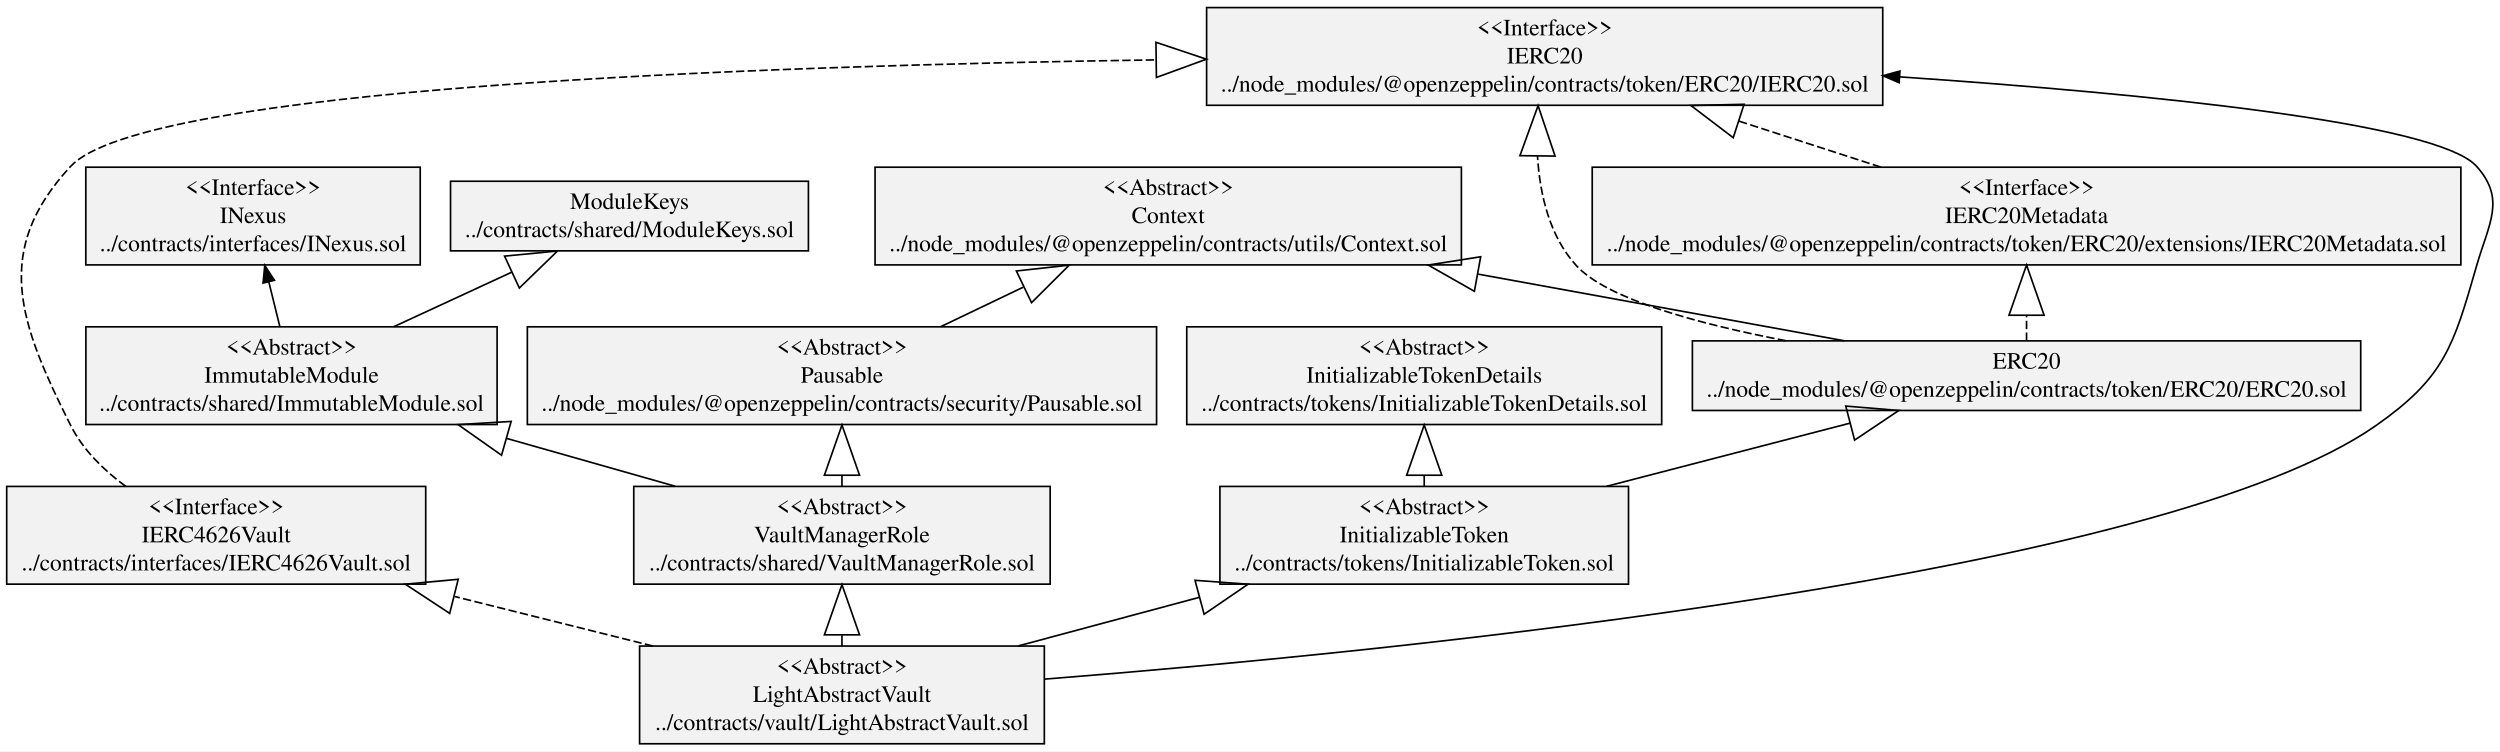
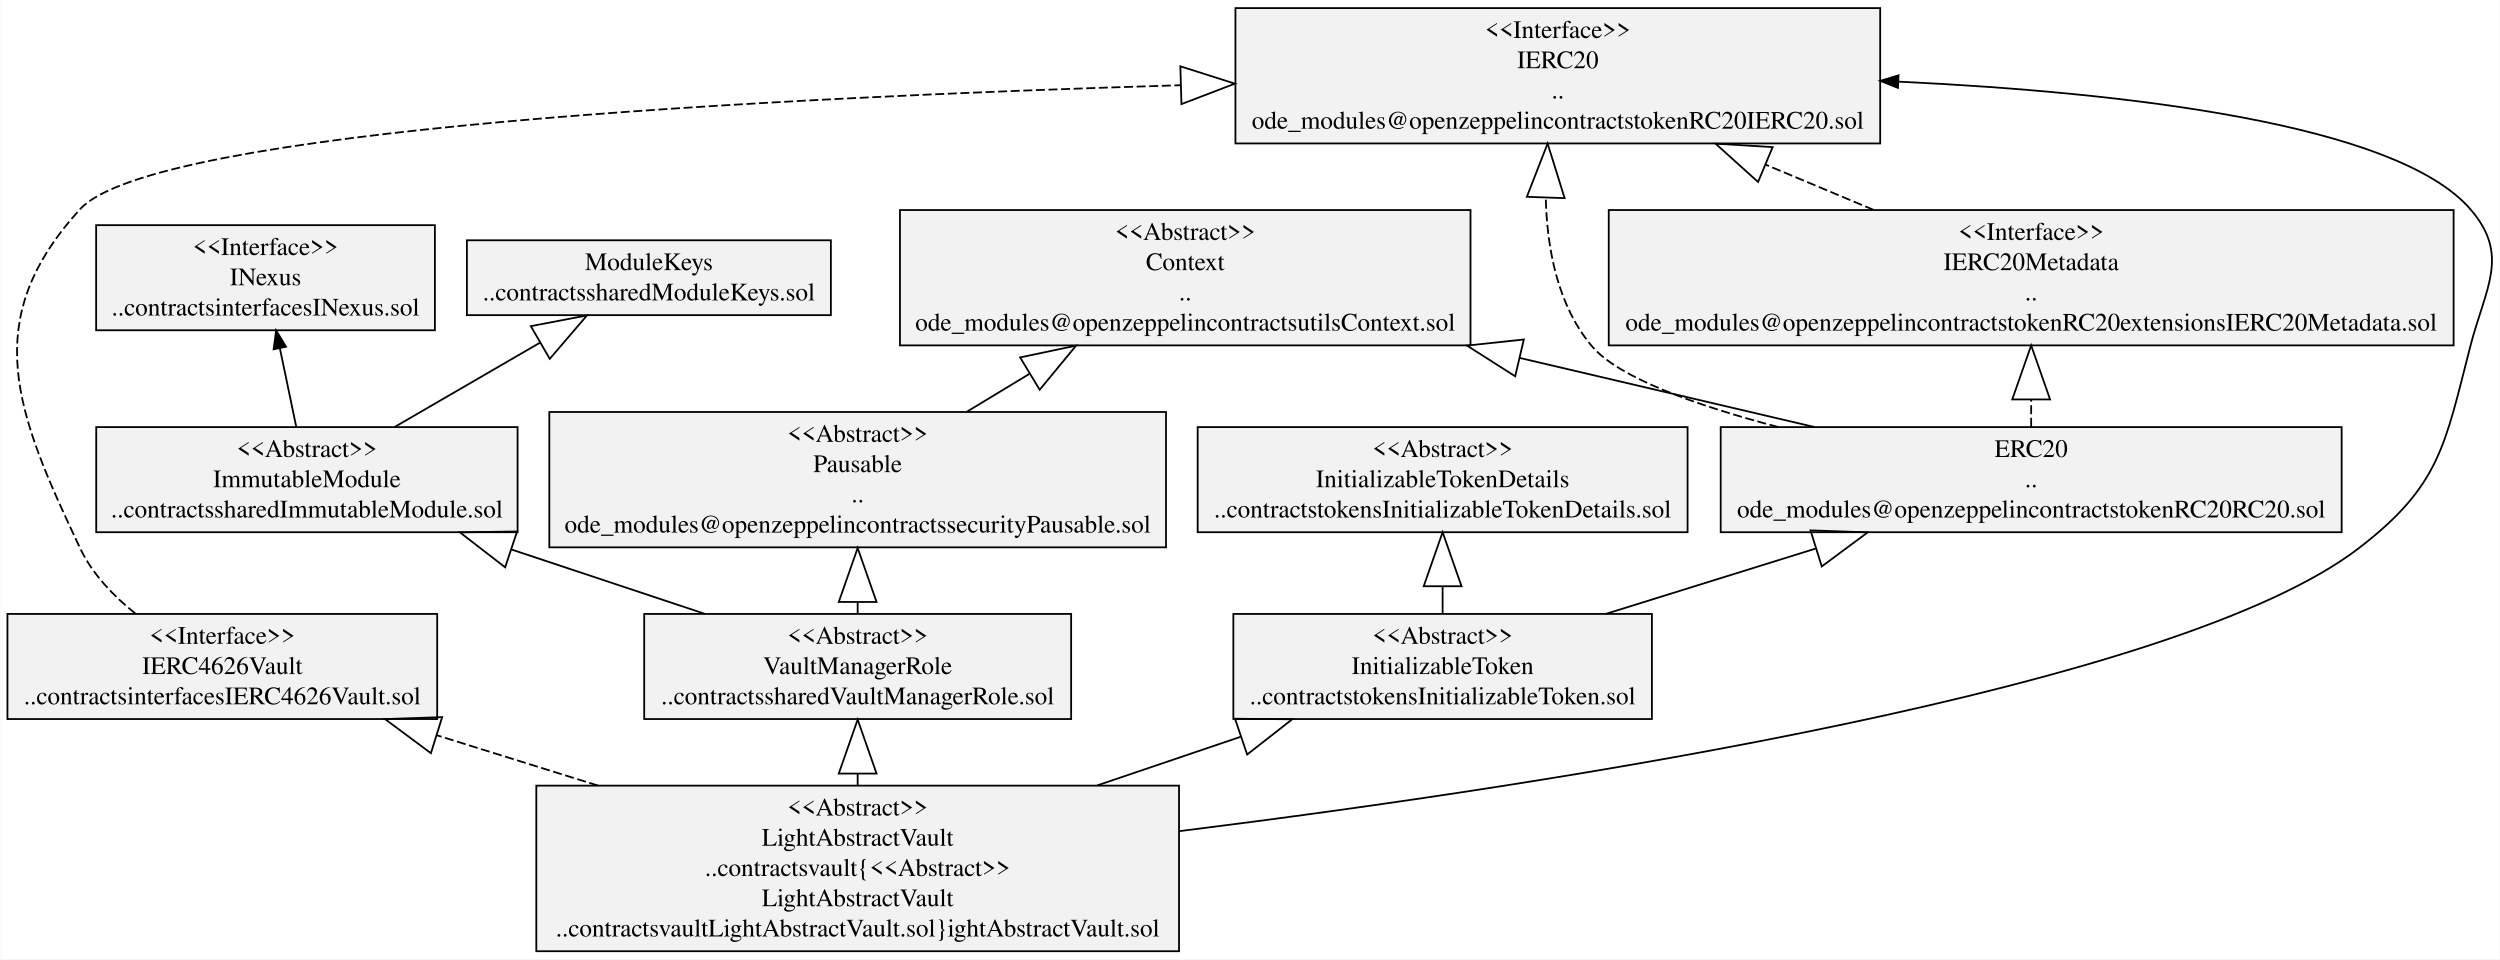
- <svg xmlns="http://www.w3.org/2000/svg" width="1494pt" height="449pt" viewBox="0.00 0.00 1494.19 449.00">
-   <g id="graph0" class="graph" transform="scale(1 1) rotate(0) translate(4 445)">
-     <polygon fill="white" stroke="transparent" points="-4,4 -4,-445 1490.19,-445 1490.19,4 -4,4" />
+ <svg xmlns="http://www.w3.org/2000/svg" width="1389pt" height="533pt" viewBox="0.00 0.00 1388.73 533.00">
+   <g id="graph0" class="graph" transform="scale(1 1) rotate(0) translate(4 529)">
+     <polygon fill="white" stroke="transparent" points="-4,4 -4,-529 1384.73,-529 1384.73,4 -4,4" />
    <g id="node1" class="node">
-       <polygon fill="#f2f2f2" stroke="black" points="0,-95.9 0,-154.3 250.44,-154.3 250.44,-95.9 0,-95.9" />
-       <text text-anchor="middle" x="125.22" y="-137.7" font-family="Times,serif" font-size="14.00">&lt;&lt;Interface&gt;&gt;</text>
-       <text text-anchor="middle" x="125.22" y="-120.9" font-family="Times,serif" font-size="14.00">IERC4626Vault</text>
-       <text text-anchor="middle" x="125.22" y="-104.1" font-family="Times,serif" font-size="14.00">../contracts/interfaces/IERC4626Vault.sol</text>
+       <polygon fill="#f2f2f2" stroke="black" points="0,-129.5 0,-187.9 238.77,-187.9 238.77,-129.5 0,-129.5" />
+       <text text-anchor="middle" x="119.38" y="-171.3" font-family="Times,serif" font-size="14.00">&lt;&lt;Interface&gt;&gt;</text>
+       <text text-anchor="middle" x="119.38" y="-154.5" font-family="Times,serif" font-size="14.00">IERC4626Vault</text>
+       <text text-anchor="middle" x="119.38" y="-137.7" font-family="Times,serif" font-size="14.00">..contractsinterfacesIERC4626Vault.sol</text>
    </g>
    <g id="node11" class="node">
-       <polygon fill="#f2f2f2" stroke="black" points="717.16,-382.1 717.16,-440.5 1121.27,-440.5 1121.27,-382.1 717.16,-382.1" />
-       <text text-anchor="middle" x="919.22" y="-423.9" font-family="Times,serif" font-size="14.00">&lt;&lt;Interface&gt;&gt;</text>
-       <text text-anchor="middle" x="919.22" y="-407.1" font-family="Times,serif" font-size="14.00">IERC20</text>
-       <text text-anchor="middle" x="919.22" y="-390.3" font-family="Times,serif" font-size="14.00">../node_modules/@openzeppelin/contracts/token/ERC20/IERC20.sol</text>
+       <polygon fill="#f2f2f2" stroke="black" points="682.27,-449.3 682.27,-524.5 1040.5,-524.5 1040.5,-449.3 682.27,-449.3" />
+       <text text-anchor="middle" x="861.38" y="-507.9" font-family="Times,serif" font-size="14.00">&lt;&lt;Interface&gt;&gt;</text>
+       <text text-anchor="middle" x="861.38" y="-491.1" font-family="Times,serif" font-size="14.00">IERC20</text>
+       <text text-anchor="middle" x="861.38" y="-474.3" font-family="Times,serif" font-size="14.00">..</text>
+       <text text-anchor="middle" x="861.38" y="-457.5" font-family="Times,serif" font-size="14.00">ode_modules@openzeppelincontractstokenRC20IERC20.sol</text>
    </g>
    <g id="edge1" class="edge">
-       <path fill="none" stroke="black" stroke-dasharray="5,2" d="M71.15,-154.33C57.98,-164.01 45.57,-176.17 38.22,-190.8 7.33,-252.27 -8.61,-295.2 38.22,-345.6 81.64,-392.33 440.73,-405.65 686.84,-409.24" />
-       <polygon fill="none" stroke="black" points="686.88,-419.75 717.01,-409.65 687.16,-398.75 686.88,-419.75" />
+       <path fill="none" stroke="black" stroke-dasharray="5,2" d="M71.01,-188.17C58.74,-197.98 47.14,-210.14 40.38,-224.4 4.55,-300.08 -16.14,-351.02 40.38,-412.8 80.97,-457.16 422.17,-474.78 651.75,-481.65" />
+       <polygon fill="none" stroke="black" points="651.67,-492.16 681.96,-482.52 652.27,-471.16 651.67,-492.16" />
    </g>
    <g id="node2" class="node">
-       <polygon fill="#f2f2f2" stroke="black" points="47.28,-286.7 47.28,-345.1 247.16,-345.1 247.16,-286.7 47.28,-286.7" />
-       <text text-anchor="middle" x="147.22" y="-328.5" font-family="Times,serif" font-size="14.00">&lt;&lt;Interface&gt;&gt;</text>
-       <text text-anchor="middle" x="147.22" y="-311.7" font-family="Times,serif" font-size="14.00">INexus</text>
-       <text text-anchor="middle" x="147.22" y="-294.9" font-family="Times,serif" font-size="14.00">../contracts/interfaces/INexus.sol</text>
+       <polygon fill="#f2f2f2" stroke="black" points="49.28,-345.5 49.28,-403.9 237.49,-403.9 237.49,-345.5 49.28,-345.5" />
+       <text text-anchor="middle" x="143.38" y="-387.3" font-family="Times,serif" font-size="14.00">&lt;&lt;Interface&gt;&gt;</text>
+       <text text-anchor="middle" x="143.38" y="-370.5" font-family="Times,serif" font-size="14.00">INexus</text>
+       <text text-anchor="middle" x="143.38" y="-353.7" font-family="Times,serif" font-size="14.00">..contractsinterfacesINexus.sol</text>
    </g>
    <g id="node3" class="node">
-       <polygon fill="#f2f2f2" stroke="black" points="47.33,-191.3 47.33,-249.7 293.11,-249.7 293.11,-191.3 47.33,-191.3" />
-       <text text-anchor="middle" x="170.22" y="-233.1" font-family="Times,serif" font-size="14.00">&lt;&lt;Abstract&gt;&gt;</text>
-       <text text-anchor="middle" x="170.22" y="-216.3" font-family="Times,serif" font-size="14.00">ImmutableModule</text>
-       <text text-anchor="middle" x="170.22" y="-199.5" font-family="Times,serif" font-size="14.00">../contracts/shared/ImmutableModule.sol</text>
+       <polygon fill="#f2f2f2" stroke="black" points="49.33,-233.3 49.33,-291.7 283.44,-291.7 283.44,-233.3 49.33,-233.3" />
+       <text text-anchor="middle" x="166.38" y="-275.1" font-family="Times,serif" font-size="14.00">&lt;&lt;Abstract&gt;&gt;</text>
+       <text text-anchor="middle" x="166.38" y="-258.3" font-family="Times,serif" font-size="14.00">ImmutableModule</text>
+       <text text-anchor="middle" x="166.38" y="-241.5" font-family="Times,serif" font-size="14.00">..contractssharedImmutableModule.sol</text>
    </g>
    <g id="edge3" class="edge">
-       <path fill="none" stroke="black" d="M163.26,-249.78C161.18,-258.2 158.87,-267.58 156.67,-276.54" />
-       <polygon fill="black" stroke="black" points="153.23,-275.85 154.24,-286.4 160.03,-277.52 153.23,-275.85" />
+       <path fill="none" stroke="black" d="M160.46,-291.88C157.7,-305.12 154.37,-321.07 151.39,-335.37" />
+       <polygon fill="black" stroke="black" points="147.9,-334.91 149.29,-345.42 154.76,-336.34 147.9,-334.91" />
    </g>
    <g id="node4" class="node">
-       <polygon fill="#f2f2f2" stroke="black" points="265.27,-295.1 265.27,-336.7 479.17,-336.7 479.17,-295.1 265.27,-295.1" />
-       <text text-anchor="middle" x="372.22" y="-320.1" font-family="Times,serif" font-size="14.00">ModuleKeys</text>
-       <text text-anchor="middle" x="372.22" y="-303.3" font-family="Times,serif" font-size="14.00">../contracts/shared/ModuleKeys.sol</text>
+       <polygon fill="#f2f2f2" stroke="black" points="255.27,-353.9 255.27,-395.5 457.5,-395.5 457.5,-353.9 255.27,-353.9" />
+       <text text-anchor="middle" x="356.38" y="-378.9" font-family="Times,serif" font-size="14.00">ModuleKeys</text>
+       <text text-anchor="middle" x="356.38" y="-362.1" font-family="Times,serif" font-size="14.00">..contractssharedModuleKeys.sol</text>
    </g>
    <g id="edge2" class="edge">
-       <path fill="none" stroke="black" d="M231.37,-249.78C253.58,-260.05 278.85,-271.73 301.8,-282.34" />
-       <polygon fill="none" stroke="black" points="297.57,-291.95 329.21,-295.01 306.39,-272.89 297.57,-291.95" />
+       <path fill="none" stroke="black" d="M215.31,-291.88C239.86,-306.12 269.82,-323.49 295.81,-338.57" />
+       <polygon fill="none" stroke="black" points="290.79,-347.79 322,-353.76 301.32,-329.63 290.79,-347.79" />
    </g>
    <g id="node5" class="node">
-       <polygon fill="#f2f2f2" stroke="black" points="374.78,-95.9 374.78,-154.3 623.66,-154.3 623.66,-95.9 374.78,-95.9" />
-       <text text-anchor="middle" x="499.22" y="-137.7" font-family="Times,serif" font-size="14.00">&lt;&lt;Abstract&gt;&gt;</text>
-       <text text-anchor="middle" x="499.22" y="-120.9" font-family="Times,serif" font-size="14.00">VaultManagerRole</text>
-       <text text-anchor="middle" x="499.22" y="-104.1" font-family="Times,serif" font-size="14.00">../contracts/shared/VaultManagerRole.sol</text>
+       <polygon fill="#f2f2f2" stroke="black" points="353.78,-129.5 353.78,-187.9 590.99,-187.9 590.99,-129.5 353.78,-129.5" />
+       <text text-anchor="middle" x="472.38" y="-171.3" font-family="Times,serif" font-size="14.00">&lt;&lt;Abstract&gt;&gt;</text>
+       <text text-anchor="middle" x="472.38" y="-154.5" font-family="Times,serif" font-size="14.00">VaultManagerRole</text>
+       <text text-anchor="middle" x="472.38" y="-137.7" font-family="Times,serif" font-size="14.00">..contractssharedVaultManagerRole.sol</text>
    </g>
    <g id="edge5" class="edge">
-       <path fill="none" stroke="black" d="M399.62,-154.38C367.88,-163.39 332.31,-173.48 298.82,-182.99" />
-       <polygon fill="none" stroke="black" points="295.76,-172.95 269.77,-191.24 301.5,-193.15 295.76,-172.95" />
+       <path fill="none" stroke="black" d="M387.55,-187.92C354.31,-198.98 315.66,-211.84 280.06,-223.68" />
+       <polygon fill="none" stroke="black" points="276.53,-213.79 251.38,-233.22 283.16,-233.72 276.53,-213.79" />
    </g>
    <g id="node9" class="node">
-       <polygon fill="#f2f2f2" stroke="black" points="311.18,-191.3 311.18,-249.7 687.26,-249.7 687.26,-191.3 311.18,-191.3" />
-       <text text-anchor="middle" x="499.22" y="-233.1" font-family="Times,serif" font-size="14.00">&lt;&lt;Abstract&gt;&gt;</text>
-       <text text-anchor="middle" x="499.22" y="-216.3" font-family="Times,serif" font-size="14.00">Pausable</text>
-       <text text-anchor="middle" x="499.22" y="-199.5" font-family="Times,serif" font-size="14.00">../node_modules/@openzeppelin/contracts/security/Pausable.sol</text>
+       <polygon fill="#f2f2f2" stroke="black" points="301.07,-224.9 301.07,-300.1 643.7,-300.1 643.7,-224.9 301.07,-224.9" />
+       <text text-anchor="middle" x="472.38" y="-283.5" font-family="Times,serif" font-size="14.00">&lt;&lt;Abstract&gt;&gt;</text>
+       <text text-anchor="middle" x="472.38" y="-266.7" font-family="Times,serif" font-size="14.00">Pausable</text>
+       <text text-anchor="middle" x="472.38" y="-249.9" font-family="Times,serif" font-size="14.00">..</text>
+       <text text-anchor="middle" x="472.38" y="-233.1" font-family="Times,serif" font-size="14.00">ode_modules@openzeppelincontractssecurityPausable.sol</text>
    </g>
    <g id="edge4" class="edge">
-       <path fill="none" stroke="black" d="M499.22,-154.38C499.22,-156.46 499.22,-158.6 499.22,-160.78" />
-       <polygon fill="none" stroke="black" points="488.72,-161 499.22,-191 509.72,-161 488.72,-161" />
+       <path fill="none" stroke="black" d="M472.38,-188.06C472.38,-190.09 472.38,-192.18 472.38,-194.31" />
+       <polygon fill="none" stroke="black" points="461.88,-194.53 472.38,-224.53 482.88,-194.53 461.88,-194.53" />
    </g>
    <g id="node6" class="node">
-       <polygon fill="#f2f2f2" stroke="black" points="725.11,-95.9 725.11,-154.3 969.32,-154.3 969.32,-95.9 725.11,-95.9" />
-       <text text-anchor="middle" x="847.22" y="-137.7" font-family="Times,serif" font-size="14.00">&lt;&lt;Abstract&gt;&gt;</text>
-       <text text-anchor="middle" x="847.22" y="-120.9" font-family="Times,serif" font-size="14.00">InitializableToken</text>
-       <text text-anchor="middle" x="847.22" y="-104.1" font-family="Times,serif" font-size="14.00">../contracts/tokens/InitializableToken.sol</text>
+       <polygon fill="#f2f2f2" stroke="black" points="681.11,-129.5 681.11,-187.9 913.66,-187.9 913.66,-129.5 681.11,-129.5" />
+       <text text-anchor="middle" x="797.38" y="-171.3" font-family="Times,serif" font-size="14.00">&lt;&lt;Abstract&gt;&gt;</text>
+       <text text-anchor="middle" x="797.38" y="-154.5" font-family="Times,serif" font-size="14.00">InitializableToken</text>
+       <text text-anchor="middle" x="797.38" y="-137.7" font-family="Times,serif" font-size="14.00">..contractstokensInitializableToken.sol</text>
    </g>
    <g id="node7" class="node">
-       <polygon fill="#f2f2f2" stroke="black" points="705.29,-191.3 705.29,-249.7 989.15,-249.7 989.15,-191.3 705.29,-191.3" />
-       <text text-anchor="middle" x="847.22" y="-233.1" font-family="Times,serif" font-size="14.00">&lt;&lt;Abstract&gt;&gt;</text>
-       <text text-anchor="middle" x="847.22" y="-216.3" font-family="Times,serif" font-size="14.00">InitializableTokenDetails</text>
-       <text text-anchor="middle" x="847.22" y="-199.5" font-family="Times,serif" font-size="14.00">../contracts/tokens/InitializableTokenDetails.sol</text>
+       <polygon fill="#f2f2f2" stroke="black" points="661.29,-233.3 661.29,-291.7 933.48,-291.7 933.48,-233.3 661.29,-233.3" />
+       <text text-anchor="middle" x="797.38" y="-275.1" font-family="Times,serif" font-size="14.00">&lt;&lt;Abstract&gt;&gt;</text>
+       <text text-anchor="middle" x="797.38" y="-258.3" font-family="Times,serif" font-size="14.00">InitializableTokenDetails</text>
+       <text text-anchor="middle" x="797.38" y="-241.5" font-family="Times,serif" font-size="14.00">..contractstokensInitializableTokenDetails.sol</text>
    </g>
    <g id="edge7" class="edge">
-       <path fill="none" stroke="black" d="M847.22,-154.38C847.22,-156.46 847.22,-158.6 847.22,-160.78" />
-       <polygon fill="none" stroke="black" points="836.72,-161 847.22,-191 857.72,-161 836.72,-161" />
+       <path fill="none" stroke="black" d="M797.38,-188.06C797.38,-192.8 797.38,-197.87 797.38,-203.05" />
+       <polygon fill="none" stroke="black" points="786.88,-203.3 797.38,-233.3 807.88,-203.3 786.88,-203.3" />
    </g>
    <g id="node10" class="node">
-       <polygon fill="#f2f2f2" stroke="black" points="1007.5,-199.7 1007.5,-241.3 1406.94,-241.3 1406.94,-199.7 1007.5,-199.7" />
-       <text text-anchor="middle" x="1207.22" y="-224.7" font-family="Times,serif" font-size="14.00">ERC20</text>
-       <text text-anchor="middle" x="1207.22" y="-207.9" font-family="Times,serif" font-size="14.00">../node_modules/@openzeppelin/contracts/token/ERC20/ERC20.sol</text>
+       <polygon fill="#f2f2f2" stroke="black" points="951.88,-233.3 951.88,-291.7 1296.89,-291.7 1296.89,-233.3 951.88,-233.3" />
+       <text text-anchor="middle" x="1124.38" y="-275.1" font-family="Times,serif" font-size="14.00">ERC20</text>
+       <text text-anchor="middle" x="1124.38" y="-258.3" font-family="Times,serif" font-size="14.00">..</text>
+       <text text-anchor="middle" x="1124.38" y="-241.5" font-family="Times,serif" font-size="14.00">ode_modules@openzeppelincontractstokenRC20RC20.sol</text>
    </g>
    <g id="edge6" class="edge">
-       <path fill="none" stroke="black" d="M956.21,-154.38C1002.36,-166.35 1055.92,-180.25 1101.69,-192.12" />
-       <polygon fill="none" stroke="black" points="1099.17,-202.32 1130.85,-199.69 1104.45,-181.99 1099.17,-202.32" />
+       <path fill="none" stroke="black" d="M888.04,-187.92C924.19,-199.18 966.31,-212.29 1004.89,-224.3" />
+       <polygon fill="none" stroke="black" points="1001.79,-234.33 1033.55,-233.22 1008.03,-214.28 1001.79,-234.33" />
    </g>
    <g id="node8" class="node">
-       <polygon fill="#f2f2f2" stroke="black" points="378.27,-0.5 378.27,-58.9 620.17,-58.9 620.17,-0.5 378.27,-0.5" />
-       <text text-anchor="middle" x="499.22" y="-42.3" font-family="Times,serif" font-size="14.00">&lt;&lt;Abstract&gt;&gt;</text>
-       <text text-anchor="middle" x="499.22" y="-25.5" font-family="Times,serif" font-size="14.00">LightAbstractVault</text>
-       <text text-anchor="middle" x="499.22" y="-8.7" font-family="Times,serif" font-size="14.00">../contracts/vault/LightAbstractVault.sol</text>
+       <polygon fill="#f2f2f2" stroke="black" points="293.84,-0.5 293.84,-92.5 650.93,-92.5 650.93,-0.5 293.84,-0.5" />
+       <text text-anchor="middle" x="472.38" y="-75.9" font-family="Times,serif" font-size="14.00">&lt;&lt;Abstract&gt;&gt;</text>
+       <text text-anchor="middle" x="472.38" y="-59.1" font-family="Times,serif" font-size="14.00">LightAbstractVault</text>
+       <text text-anchor="middle" x="472.38" y="-42.3" font-family="Times,serif" font-size="14.00">..contractsvault{&lt;&lt;Abstract&gt;&gt;</text>
+       <text text-anchor="middle" x="472.38" y="-25.5" font-family="Times,serif" font-size="14.00">LightAbstractVault</text>
+       <text text-anchor="middle" x="472.38" y="-8.7" font-family="Times,serif" font-size="14.00">..contractsvaultLightAbstractVault.sol}ightAbstractVault.sol</text>
    </g>
    <g id="edge8" class="edge">
-       <path fill="none" stroke="black" stroke-dasharray="5,2" d="M386.25,-58.91C348.89,-68.24 306.83,-78.75 267.57,-88.55" />
-       <polygon fill="none" stroke="black" points="264.77,-78.43 238.21,-95.88 269.86,-98.8 264.77,-78.43" />
+       <path fill="none" stroke="black" stroke-dasharray="5,2" d="M328.04,-92.56C298.35,-101.83 267.4,-111.49 238.7,-120.45" />
+       <polygon fill="none" stroke="black" points="235.28,-110.52 209.77,-129.48 241.54,-130.57 235.28,-110.52" />
    </g>
    <g id="edge10" class="edge">
-       <path fill="none" stroke="black" d="M499.22,-58.98C499.22,-61.06 499.22,-63.2 499.22,-65.38" />
-       <polygon fill="none" stroke="black" points="488.72,-65.6 499.22,-95.6 509.72,-65.6 488.72,-65.6" />
+       <path fill="none" stroke="black" d="M472.38,-92.64C472.38,-94.77 472.38,-96.91 472.38,-99.06" />
+       <polygon fill="none" stroke="black" points="461.88,-99.2 472.38,-129.2 482.88,-99.2 461.88,-99.2" />
    </g>
    <g id="edge9" class="edge">
-       <path fill="none" stroke="black" d="M604.58,-58.98C638.65,-68.12 676.91,-78.39 712.8,-88.02" />
-       <polygon fill="none" stroke="black" points="710.23,-98.2 741.92,-95.84 715.67,-77.92 710.23,-98.2" />
+       <path fill="none" stroke="black" d="M605.51,-92.64C631.99,-101.62 659.54,-110.96 685.23,-119.67" />
+       <polygon fill="none" stroke="black" points="682.04,-129.68 713.82,-129.36 688.78,-109.79 682.04,-129.68" />
    </g>
    <g id="edge11" class="edge">
-       <path fill="none" stroke="black" d="M620.4,-39.14C839.26,-56.42 1289.56,-101.91 1416.22,-190.8 1457.22,-219.57 1462.34,-238.07 1476.22,-286.2 1483.53,-311.57 1493.78,-325.88 1476.22,-345.6 1452.86,-371.83 1278.84,-389.05 1131.44,-399.08" />
-       <polygon fill="black" stroke="black" points="1131.07,-395.59 1121.32,-399.76 1131.54,-402.58 1131.07,-395.59" />
+       <path fill="none" stroke="black" d="M651.16,-67.22C864.64,-93.83 1205.56,-147 1306.38,-224.4 1351.58,-259.09 1354.16,-281.43 1368.38,-336.6 1376.84,-369.39 1390.56,-387.2 1368.38,-412.8 1327.25,-460.29 1177.07,-477.63 1050.75,-483.63" />
+       <polygon fill="black" stroke="black" points="1050.37,-480.14 1040.54,-484.09 1050.69,-487.13 1050.37,-480.14" />
    </g>
    <g id="node13" class="node">
-       <polygon fill="#f2f2f2" stroke="black" points="519,-286.7 519,-345.1 869.44,-345.1 869.44,-286.7 519,-286.7" />
-       <text text-anchor="middle" x="694.22" y="-328.5" font-family="Times,serif" font-size="14.00">&lt;&lt;Abstract&gt;&gt;</text>
-       <text text-anchor="middle" x="694.22" y="-311.7" font-family="Times,serif" font-size="14.00">Context</text>
-       <text text-anchor="middle" x="694.22" y="-294.9" font-family="Times,serif" font-size="14.00">../node_modules/@openzeppelin/contracts/utils/Context.sol</text>
+       <polygon fill="#f2f2f2" stroke="black" points="495.88,-337.1 495.88,-412.3 812.88,-412.3 812.88,-337.1 495.88,-337.1" />
+       <text text-anchor="middle" x="654.38" y="-395.7" font-family="Times,serif" font-size="14.00">&lt;&lt;Abstract&gt;&gt;</text>
+       <text text-anchor="middle" x="654.38" y="-378.9" font-family="Times,serif" font-size="14.00">Context</text>
+       <text text-anchor="middle" x="654.38" y="-362.1" font-family="Times,serif" font-size="14.00">..</text>
+       <text text-anchor="middle" x="654.38" y="-345.3" font-family="Times,serif" font-size="14.00">ode_modules@openzeppelincontractsutilsContext.sol</text>
    </g>
    <g id="edge12" class="edge">
-       <path fill="none" stroke="black" d="M558.25,-249.78C573.84,-257.24 590.98,-265.45 607.69,-273.46" />
-       <polygon fill="none" stroke="black" points="603.46,-283.07 635.05,-286.56 612.53,-264.13 603.46,-283.07" />
+       <path fill="none" stroke="black" d="M532.99,-300.2C544.13,-306.94 555.97,-314.11 567.7,-321.22" />
+       <polygon fill="none" stroke="black" points="562.64,-330.42 593.74,-336.98 573.51,-312.46 562.64,-330.42" />
    </g>
    <g id="edge14" class="edge">
-       <path fill="none" stroke="black" stroke-dasharray="5,2" d="M1063.45,-241.37C1009.23,-251.8 956.26,-266.57 938.22,-286.2 922.18,-303.65 916.34,-328.67 914.92,-351.68" />
-       <polygon fill="none" stroke="black" points="904.43,-351.99 915.27,-381.87 925.43,-351.75 904.43,-351.99" />
+       <path fill="none" stroke="black" stroke-dasharray="5,2" d="M983.87,-291.74C938.1,-303.78 895.22,-319.1 880.38,-336.6 861.3,-359.12 855.36,-390.84 854.68,-419.26" />
+       <polygon fill="none" stroke="black" points="844.18,-419.65 855.72,-449.27 865.17,-418.92 844.18,-419.65" />
    </g>
    <g id="node12" class="node">
-       <polygon fill="#f2f2f2" stroke="black" points="947.63,-286.7 947.63,-345.1 1466.81,-345.1 1466.81,-286.7 947.63,-286.7" />
-       <text text-anchor="middle" x="1207.22" y="-328.5" font-family="Times,serif" font-size="14.00">&lt;&lt;Interface&gt;&gt;</text>
-       <text text-anchor="middle" x="1207.22" y="-311.7" font-family="Times,serif" font-size="14.00">IERC20Metadata</text>
-       <text text-anchor="middle" x="1207.22" y="-294.9" font-family="Times,serif" font-size="14.00">../node_modules/@openzeppelin/contracts/token/ERC20/extensions/IERC20Metadata.sol</text>
+       <polygon fill="#f2f2f2" stroke="black" points="889.68,-337.1 889.68,-412.3 1359.09,-412.3 1359.09,-337.1 889.68,-337.1" />
+       <text text-anchor="middle" x="1124.38" y="-395.7" font-family="Times,serif" font-size="14.00">&lt;&lt;Interface&gt;&gt;</text>
+       <text text-anchor="middle" x="1124.38" y="-378.9" font-family="Times,serif" font-size="14.00">IERC20Metadata</text>
+       <text text-anchor="middle" x="1124.38" y="-362.1" font-family="Times,serif" font-size="14.00">..</text>
+       <text text-anchor="middle" x="1124.38" y="-345.3" font-family="Times,serif" font-size="14.00">ode_modules@openzeppelincontractstokenRC20extensionsIERC20Metadata.sol</text>
    </g>
    <g id="edge15" class="edge">
-       <path fill="none" stroke="black" stroke-dasharray="5,2" d="M1207.22,-241.31C1207.22,-245.94 1207.22,-251.11 1207.22,-256.49" />
-       <polygon fill="none" stroke="black" points="1196.72,-256.62 1207.22,-286.62 1217.72,-256.62 1196.72,-256.62" />
+       <path fill="none" stroke="black" stroke-dasharray="5,2" d="M1124.38,-291.88C1124.38,-296.61 1124.38,-301.7 1124.38,-306.93" />
+       <polygon fill="none" stroke="black" points="1113.88,-307.09 1124.38,-337.09 1134.88,-307.09 1113.88,-307.09" />
    </g>
    <g id="edge13" class="edge">
-       <path fill="none" stroke="black" d="M1098.43,-241.31C1034.83,-252.89 952.87,-267.81 879.39,-281.19" />
-       <polygon fill="none" stroke="black" points="877.21,-270.91 849.57,-286.62 880.97,-291.57 877.21,-270.91" />
+       <path fill="none" stroke="black" d="M1003.96,-291.74C954.16,-303.41 895.27,-317.22 840.17,-330.14" />
+       <polygon fill="none" stroke="black" points="837.71,-319.93 810.9,-337 842.5,-340.38 837.71,-319.93" />
    </g>
    <g id="edge16" class="edge">
-       <path fill="none" stroke="black" stroke-dasharray="5,2" d="M1120.03,-345.18C1093.36,-353.82 1063.61,-363.47 1035.34,-372.64" />
-       <polygon fill="none" stroke="black" points="1031.91,-362.72 1006.61,-381.96 1038.39,-382.69 1031.91,-362.72" />
+       <path fill="none" stroke="black" stroke-dasharray="5,2" d="M1036.81,-412.4C1017.61,-420.44 997.01,-429.07 976.91,-437.49" />
+       <polygon fill="none" stroke="black" points="972.64,-427.9 949.03,-449.18 980.75,-447.27 972.64,-427.9" />
    </g>
  </g>
</svg>
